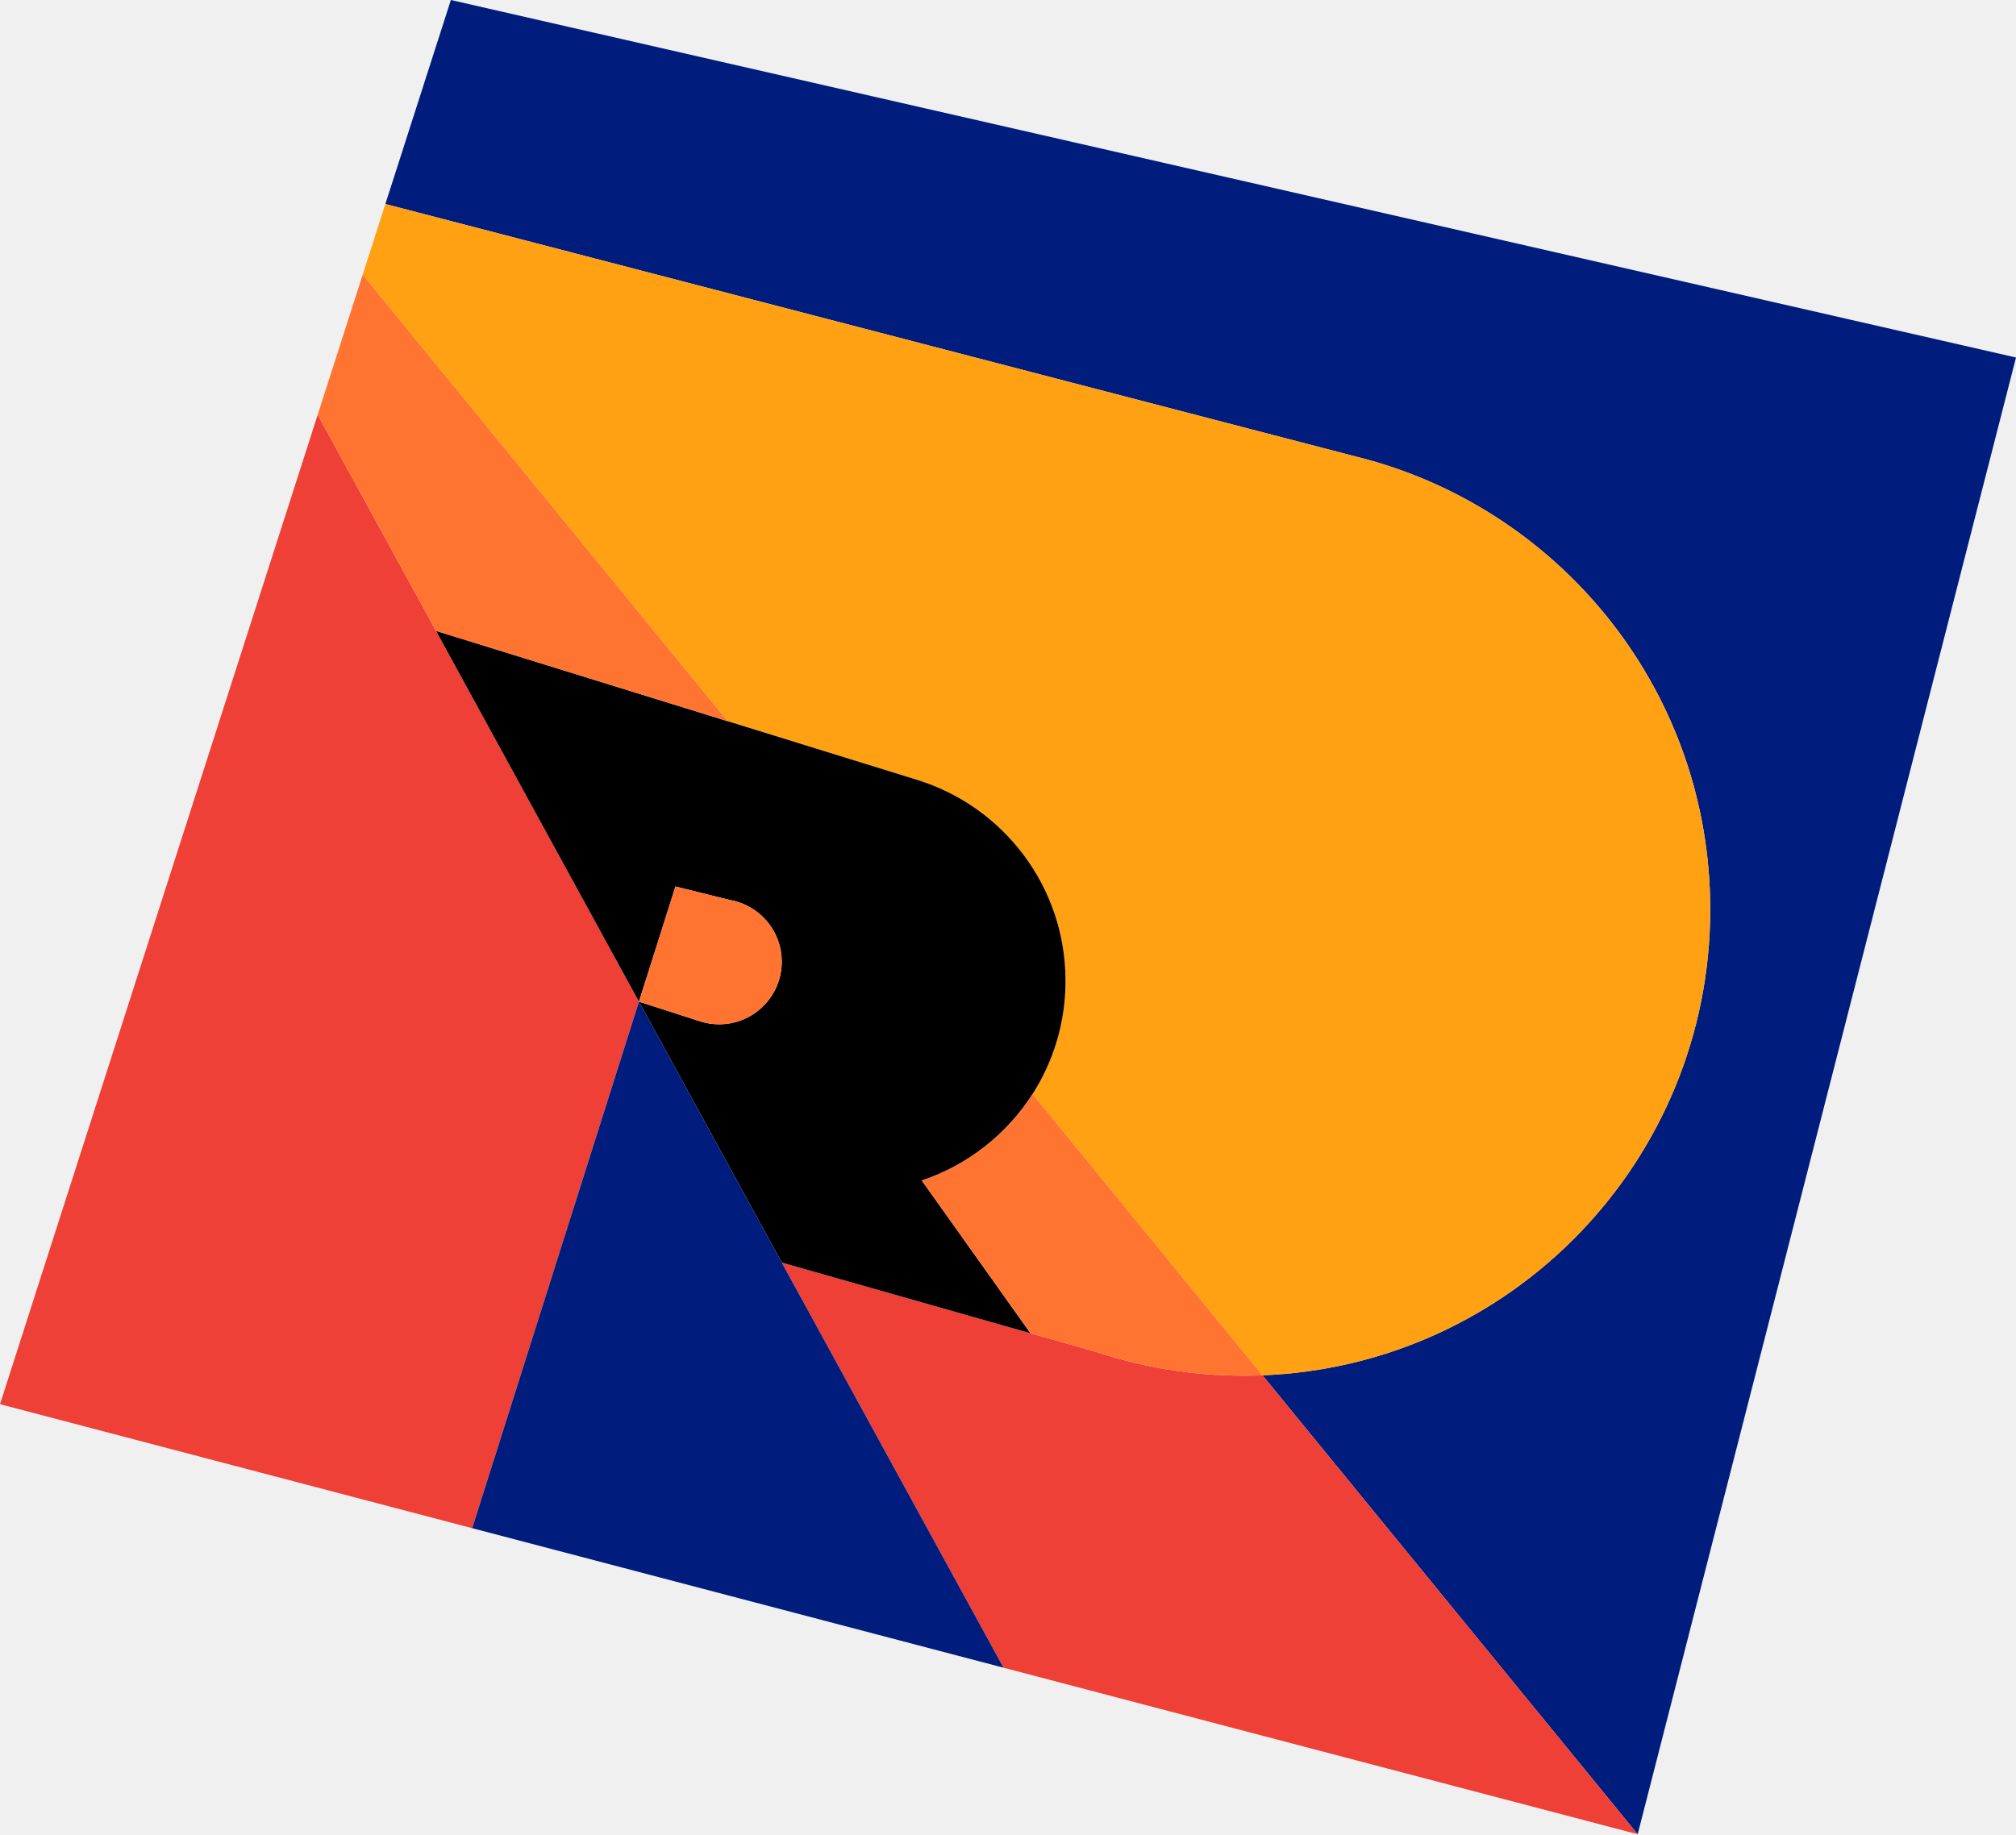
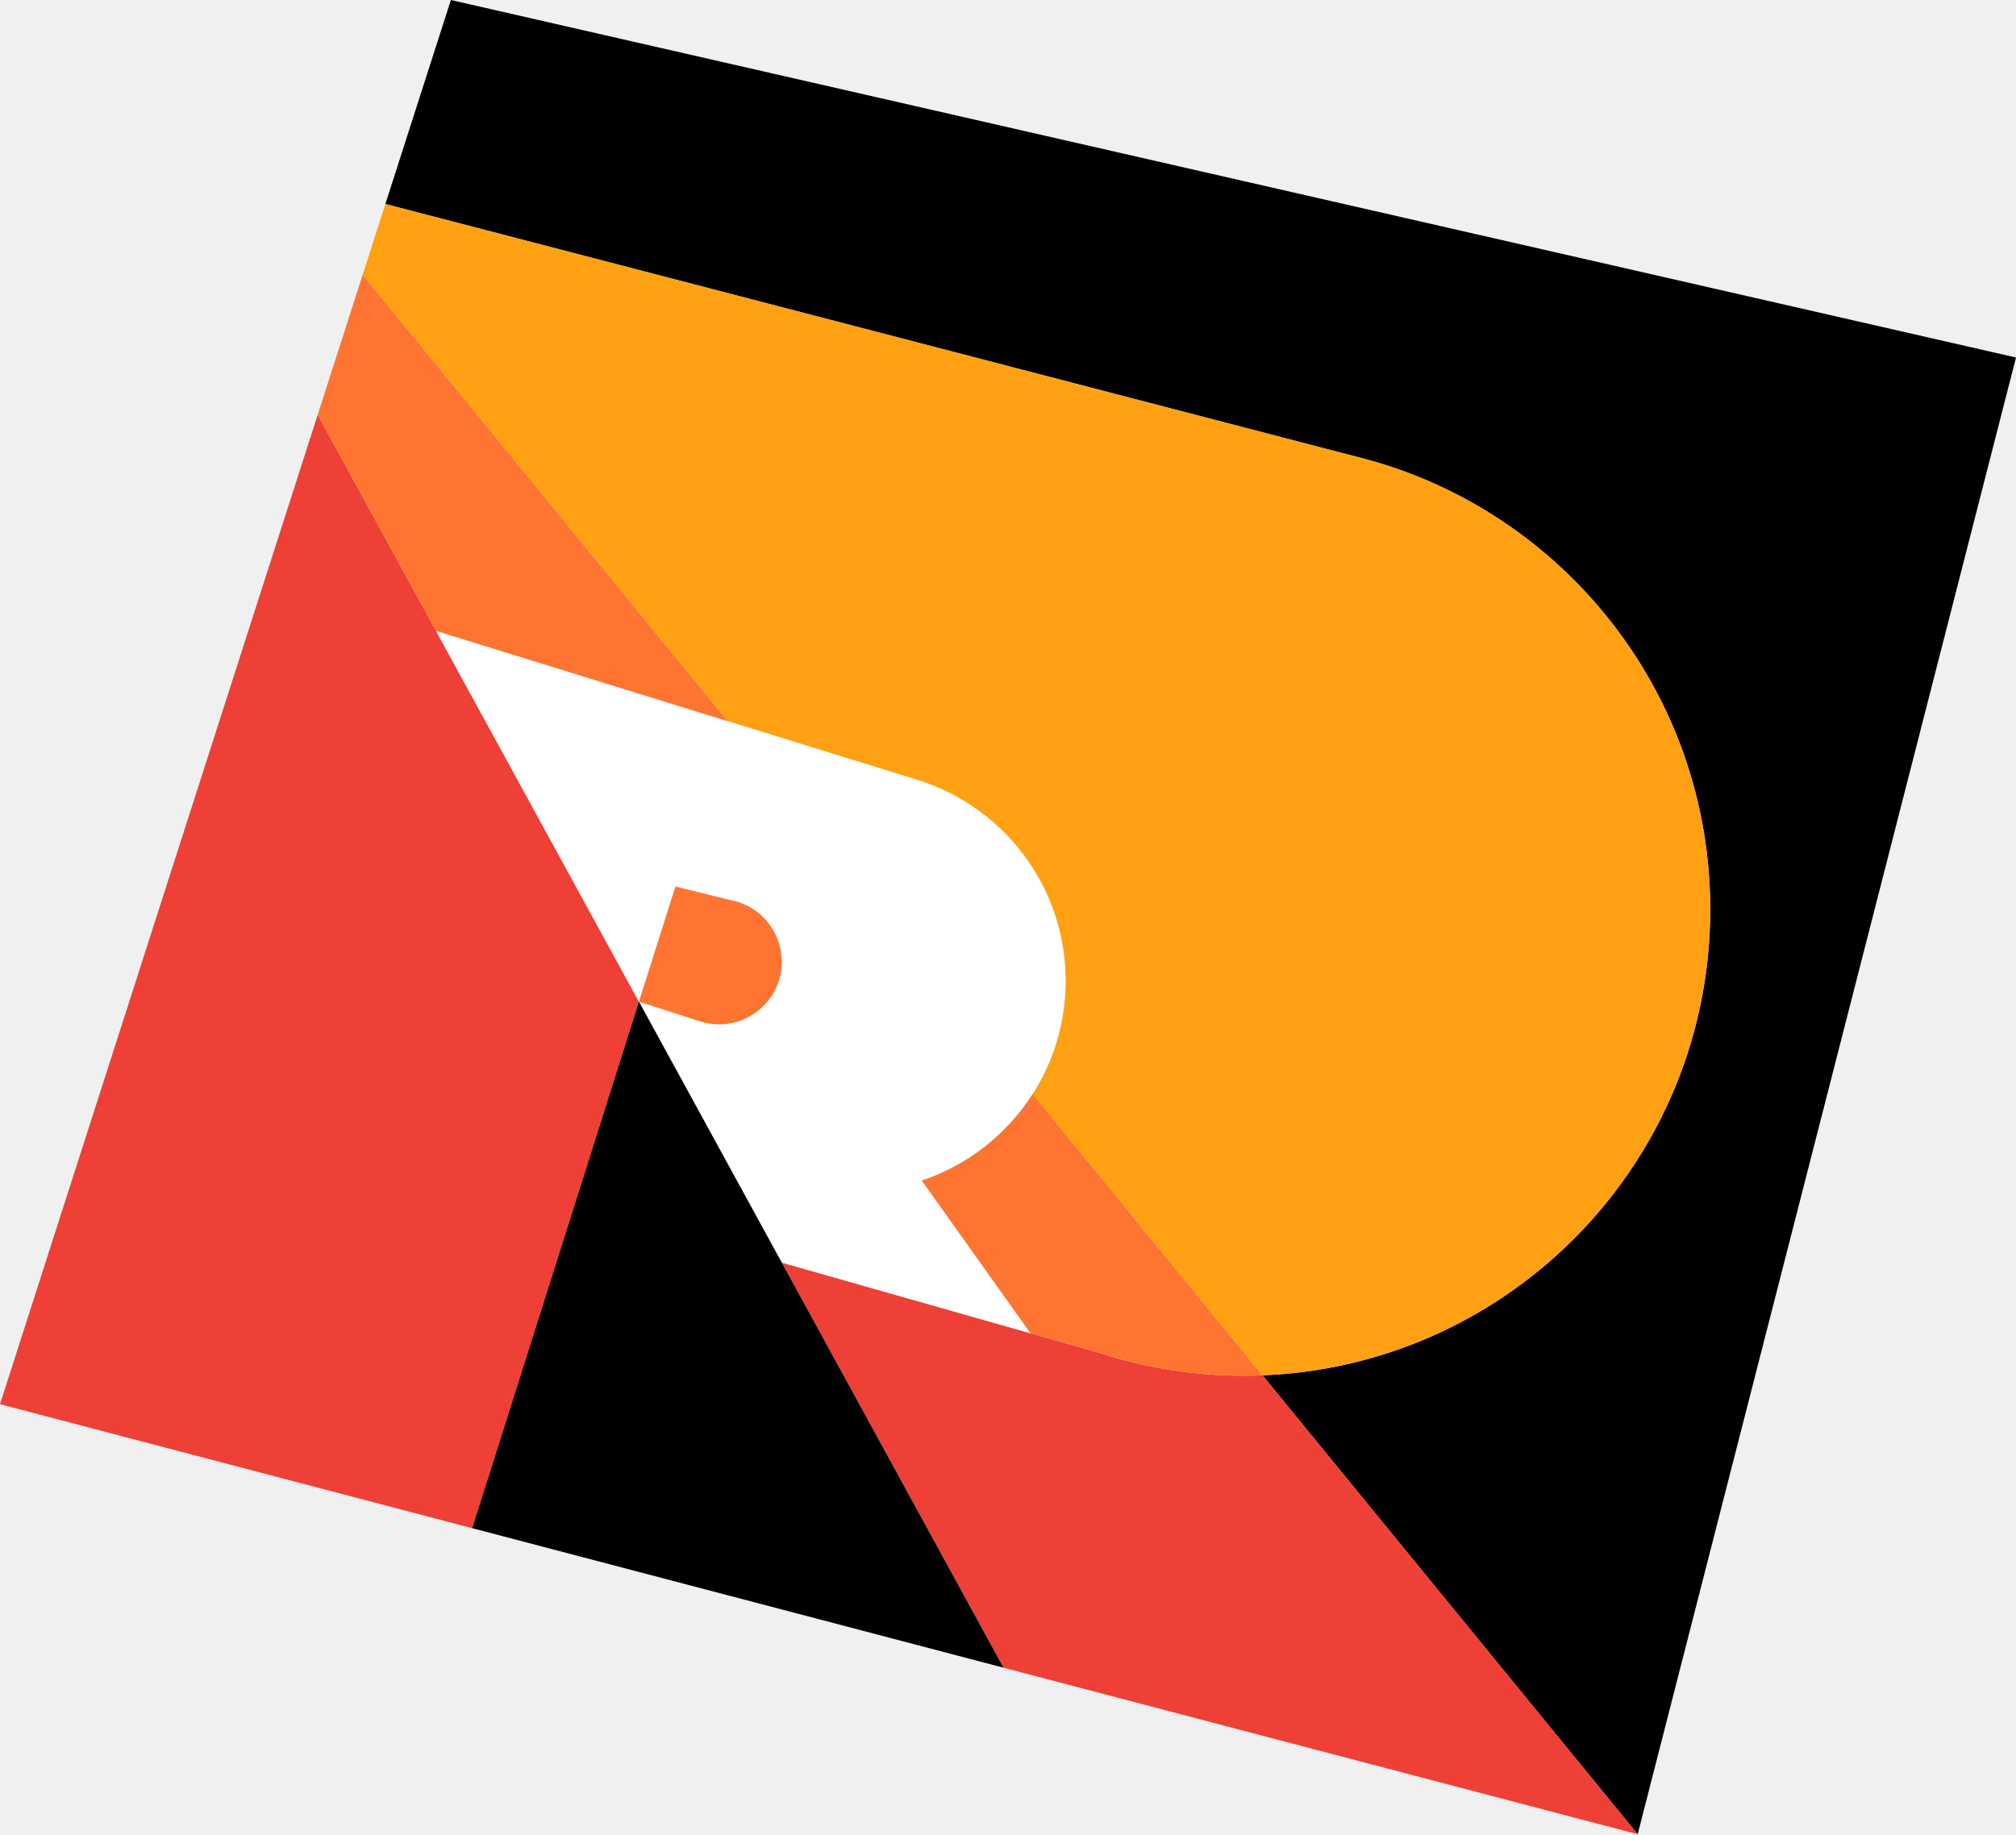
<svg xmlns="http://www.w3.org/2000/svg" id="Layer_1" data-name="Layer 1" viewBox="0 0 1389.28 1264.28">
  <defs>
    <style>
      .cls-1 {
        fill: #ffa112;
      }

      .cls-2 {
-         fill: #001d7d;
+         fill: #fff;
      }

      .cls-3 {
        fill: #ff7431;
      }

      .cls-4 {
        fill: none;
      }

      .cls-5 {
        fill: #ee4036;
      }
    </style>
  </defs>
  <g>
-     <path class="cls-2" d="M1389.28,246.42l-260.71,1017.86-258.55-316.33c171.55-6.75,308.55-147.96,308.55-321.17,0-148.23-100.34-273.02-236.8-310.17-2.19-.6-4.4-1.17-6.62-1.72l-347.3-90.39-322.28-83.88L310.71,0l324.74,74.19,753.83,172.23Z" />
+     <path d="M1389.28,246.42l-260.71,1017.86-258.55-316.33c171.55-6.75,308.55-147.96,308.55-321.17,0-148.23-100.34-273.02-236.8-310.17-2.19-.6-4.4-1.17-6.62-1.72l-347.3-90.39-322.28-83.88L310.71,0l324.74,74.19,753.83,172.23Z" />
    <path class="cls-1" d="M1178.57,626.78c0,173.21-137,314.42-308.55,321.17l-158.45-193.86c14.38-22.51,22.72-49.26,22.72-77.96,0-65.27-43.12-120.46-102.43-138.65l-75.8-23.48-54.53-16.88h-.01S249.94,189.31,249.94,189.31l15.63-48.69,322.28,83.88,347.3,90.39,6.62,1.72c136.46,37.15,236.8,161.94,236.8,310.17Z" />
    <path class="cls-5" d="M1128.57,1264.28l-437.01-114.79-152.82-279.25,171.38,48.72.21.06h.01l46.43,13.2c31.58,10.38,65.32,15.99,100.37,15.99,4.31,0,8.61-.08,12.88-.26l258.55,316.33Z" />
    <polygon class="cls-5" points="440.32 690.4 325.4 1053.32 0 967.85 218.94 285.86 300.48 434.85 440.32 690.4" />
-     <path d="M635.36,813.65s-.09.03-.13.04l67.71,95.17,7.18,10.1-171.38-48.72-48.06-87.81-44.13-80.65-6.23-11.38,4.83,1.56,36.51,11.76.71.23c4.16,1.35,8.6,2.07,13.21,2.07,21.95,0,40.07-16.39,42.8-37.61v-.03c.23-1.81.35-3.65.35-5.52,0-4.82-.79-9.46-2.26-13.8-4.96-14.72-17.65-25.89-33.25-28.68h-.02l-37.74-9.35-21.16,66.81-3.98,12.56-139.84-255.55,201.04,62.26h.01s54.53,16.89,54.53,16.89l75.8,23.48c59.31,18.19,102.43,73.38,102.43,138.65,0,28.7-8.34,55.45-22.72,77.96-17.68,27.68-44.51,48.95-76.21,59.56Z" />
+     <path class="cls-2" d="M635.36,813.65s-.09.03-.13.04l67.71,95.17,7.18,10.1-171.38-48.72-48.06-87.81-44.13-80.65-6.23-11.38,4.83,1.56,36.51,11.76.71.23c4.16,1.35,8.6,2.07,13.21,2.07,21.95,0,40.07-16.39,42.8-37.61v-.03c.23-1.81.35-3.65.35-5.52,0-4.82-.79-9.46-2.26-13.8-4.96-14.72-17.65-25.89-33.25-28.68h-.02l-37.74-9.35-21.16,66.81-3.98,12.56-139.84-255.55,201.04,62.26h.01s54.53,16.89,54.53,16.89l75.8,23.48c59.31,18.19,102.43,73.38,102.43,138.65,0,28.7-8.34,55.45-22.72,77.96-17.68,27.68-44.51,48.95-76.21,59.56Z" />
    <polygon class="cls-3" points="501.52 497.11 300.48 434.85 218.94 285.86 249.94 189.31 501.52 497.11" />
    <path class="cls-3" d="M870.02,947.95c-4.27.18-8.57.26-12.88.26-35.05,0-68.79-5.61-100.37-15.99l-46.43-13.2h-.01l-.21-.06-7.18-10.1-67.71-95.17s.09-.03.13-.04c31.7-10.61,58.53-31.88,76.21-59.56l158.45,193.86Z" />
    <line class="cls-4" x1="265.57" y1="140.62" x2="236.8" y2="133.13" />
-     <polygon class="cls-2" points="691.56 1149.49 325.4 1053.32 440.32 690.4 446.55 701.78 490.68 782.43 538.74 870.24 691.56 1149.49" />
+     <polygon points="691.56 1149.49 325.4 1053.32 440.32 690.4 446.55 701.78 490.68 782.43 538.74 870.24 691.56 1149.49" />
    <line class="cls-4" x1="694.64" y1="1155.13" x2="691.56" y2="1149.49" />
    <line class="cls-4" x1="249.94" y1="189.31" x2="240.8" y2="178.13" />
    <path class="cls-3" d="M538.73,662.86c0,1.87-.12,3.71-.35,5.52v.03c-2.73,21.22-20.85,37.61-42.8,37.61-4.61,0-9.05-.72-13.21-2.07l-.71-.23-36.51-11.76-4.83-1.56,3.98-12.56,21.16-66.81,37.74,9.35h.02c15.6,2.79,28.29,13.96,33.25,28.68,1.47,4.34,2.26,8.98,2.26,13.8Z" />
    <line class="cls-4" x1="465.46" y1="611.03" x2="464.55" y2="610.81" />
    <line class="cls-4" x1="507.09" y1="621.34" x2="503.22" y2="620.38" />
  </g>
  <line class="cls-4" x1="710.64" y1="919.69" x2="710.12" y2="918.96" />
  <line class="cls-4" x1="635.23" y1="813.69" x2="635.01" y2="813.39" />
</svg>
